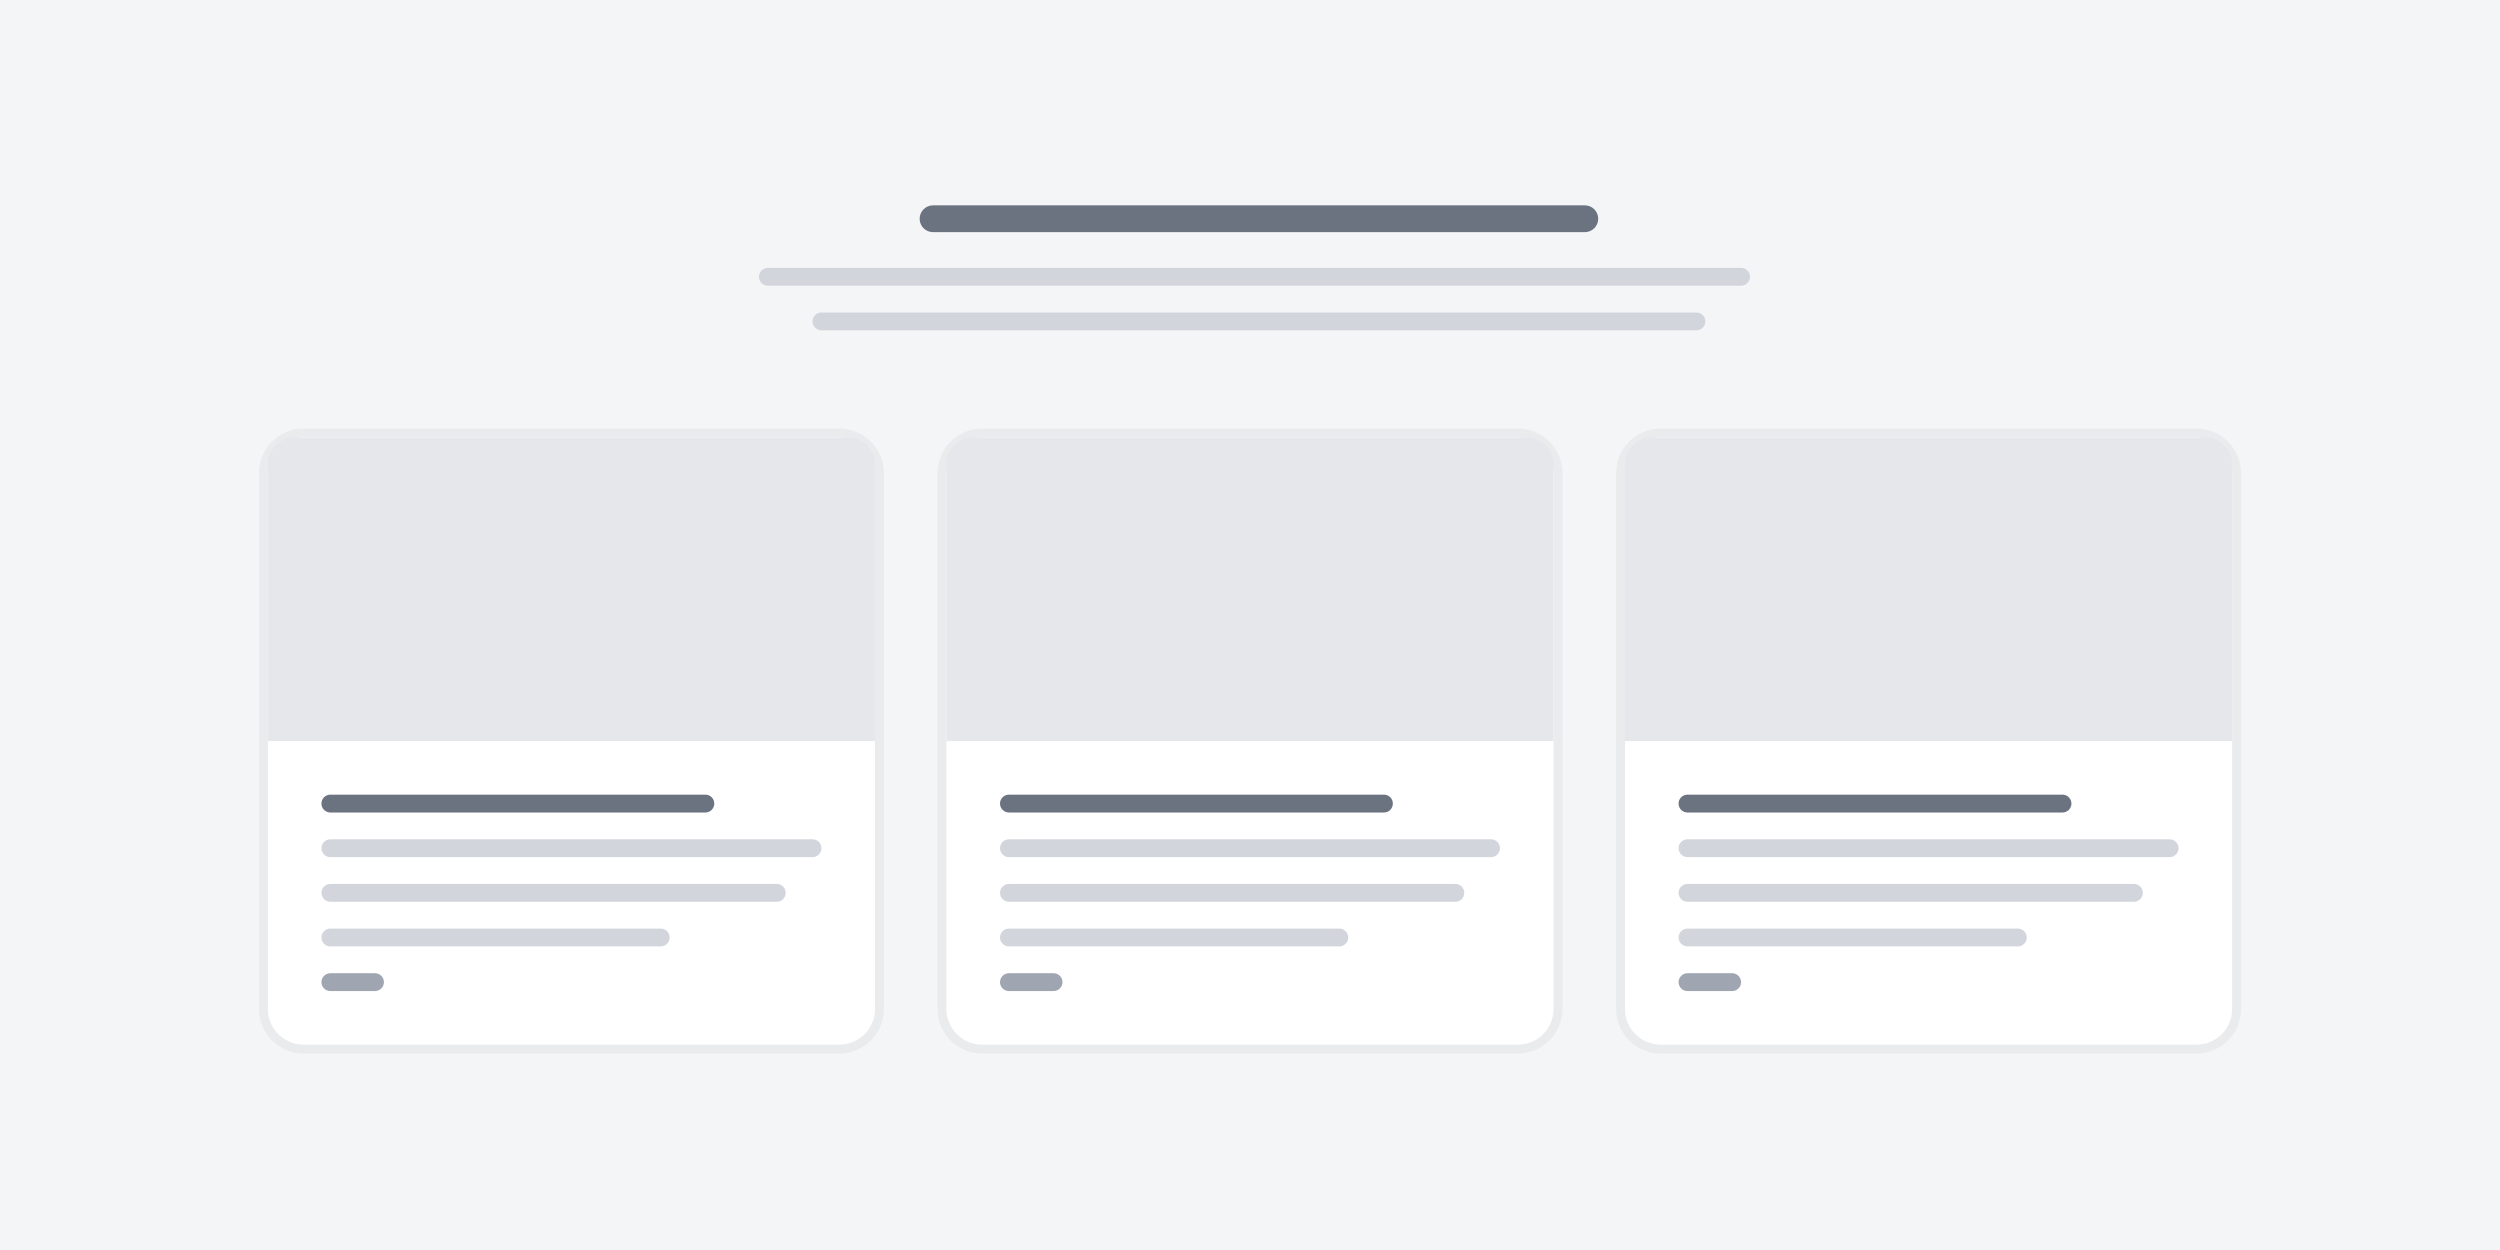
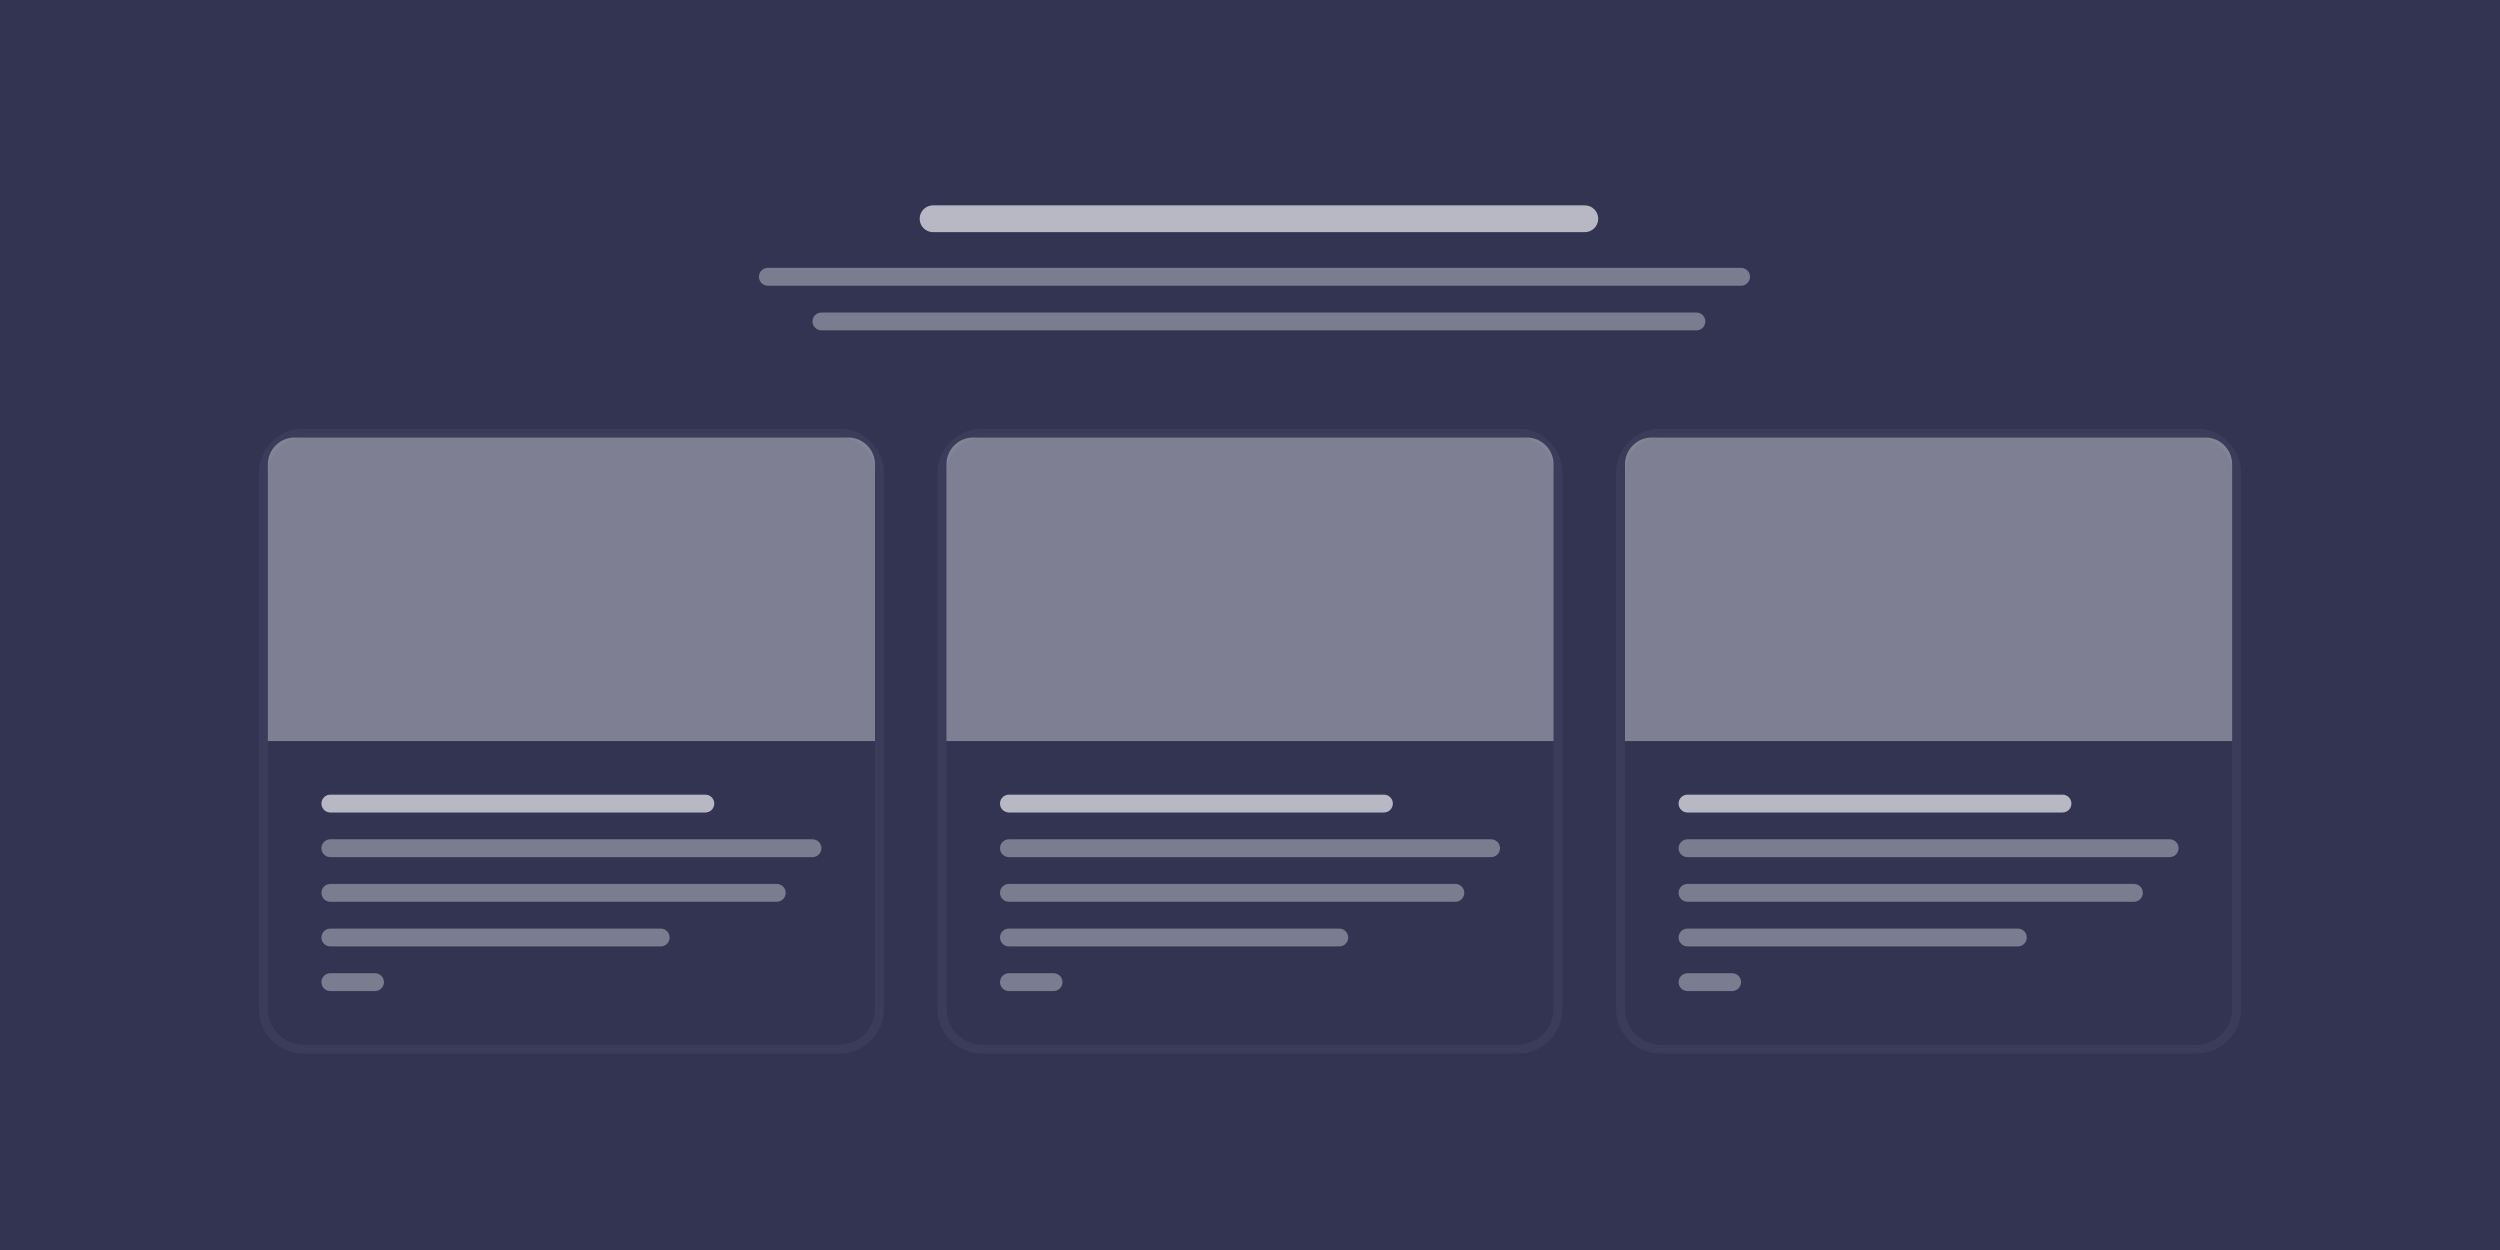
<svg xmlns="http://www.w3.org/2000/svg" width="280px" height="140px" viewBox="0 0 280 140" version="1.1">
  <g id="Page-1" stroke="none" stroke-width="1" fill="none" fill-rule="evenodd">
    <g id="Artboard" transform="translate(-463, -298)">
      <g id="blogPosts" transform="translate(463, 298)">
-         <rect id="Rectangle" fill="#FFFFFF" x="0" y="0" width="280" height="140" />
-         <rect id="Rectangle" fill="#F4F5F7" x="0" y="0" width="280" height="140" />
+         <rect id="Rectangle" fill="#323452" x="0" y="0" width="280" height="140" />
+         <rect id="Rectangle" fill="#323452" x="0" y="0" width="280" height="140" />
        <g id="Group" transform="translate(29, 48)">
-           <rect id="Rectangle" fill="#FFFFFF" x="1" y="1" width="68" height="68" rx="4" />
-           <rect id="Rectangle" stroke-opacity="0.04" stroke="#000000" x="0.5" y="0.5" width="69" height="69" rx="4.5" />
+           <rect id="Rectangle" fill="#323452" x="1" y="1" width="68" height="68" rx="4" />
+           <rect id="Rectangle" stroke-opacity="0.04" stroke="#FFFFFF" x="0.5" y="0.5" width="69" height="69" rx="4.5" />
        </g>
        <g id="Group" transform="translate(105, 48)">
-           <rect id="Rectangle" fill="#FFFFFF" x="1" y="1" width="68" height="68" rx="4" />
-           <rect id="Rectangle" stroke-opacity="0.04" stroke="#000000" x="0.5" y="0.5" width="69" height="69" rx="4.5" />
+           <rect id="Rectangle" fill="#323452" x="1" y="1" width="68" height="68" rx="4" />
+           <rect id="Rectangle" stroke-opacity="0.04" stroke="#FFFFFF" x="0.5" y="0.5" width="69" height="69" rx="4.5" />
        </g>
        <g id="Group" transform="translate(181, 48)">
-           <rect id="Rectangle" fill="#FFFFFF" x="1" y="1" width="68" height="68" rx="4" />
-           <rect id="Rectangle" stroke-opacity="0.04" stroke="#000000" x="0.5" y="0.5" width="69" height="69" rx="4.5" />
+           <rect id="Rectangle" fill="#323452" x="1" y="1" width="68" height="68" rx="4" />
+           <rect id="Rectangle" stroke-opacity="0.04" stroke="#FFFFFF" x="0.5" y="0.5" width="69" height="69" rx="4.5" />
        </g>
-         <rect id="Rectangle" fill="#6B7280" x="112" y="89" width="44" height="2" rx="1" />
-         <rect id="Rectangle" fill="#6B7280" x="188" y="89" width="44" height="2" rx="1" />
-         <rect id="Rectangle" fill="#D2D6DC" x="112" y="94" width="56" height="2" rx="1" />
-         <rect id="Rectangle" fill="#D2D6DC" x="188" y="94" width="56" height="2" rx="1" />
-         <rect id="Rectangle" fill="#D2D6DC" x="112" y="99" width="52" height="2" rx="1" />
-         <rect id="Rectangle" fill="#D2D6DC" x="188" y="99" width="52" height="2" rx="1" />
-         <rect id="Rectangle" fill="#D2D6DC" x="112" y="104" width="39" height="2" rx="1" />
-         <rect id="Rectangle" fill="#D2D6DC" x="188" y="104" width="39" height="2" rx="1" />
-         <rect id="Rectangle" fill="#9FA6B2" x="112" y="109" width="7" height="2" rx="1" />
-         <rect id="Rectangle" fill="#9FA6B2" x="188" y="109" width="7" height="2" rx="1" />
-         <path d="M30,52 C30,50.343 31.343,49 33,49 L95,49 C96.657,49 98,50.343 98,52 L98,83 L30,83 L30,52 Z" id="Path" fill="#E5E7EB" />
-         <path d="M106,52 C106,50.343 107.343,49 109,49 L171,49 C172.657,49 174,50.343 174,52 L174,83 L106,83 L106,52 Z" id="Path" fill="#E5E7EB" />
-         <path d="M182,52 C182,50.343 183.343,49 185,49 L247,49 C248.657,49 250,50.343 250,52 L250,83 L182,83 L182,52 Z" id="Path" fill="#E5E7EB" />
-         <rect id="Rectangle" fill="#6B7280" x="36" y="89" width="44" height="2" rx="1" />
-         <rect id="Rectangle" fill="#D2D6DC" x="36" y="94" width="56" height="2" rx="1" />
-         <rect id="Rectangle" fill="#D2D6DC" x="36" y="99" width="52" height="2" rx="1" />
-         <rect id="Rectangle" fill="#D2D6DC" x="36" y="104" width="39" height="2" rx="1" />
-         <rect id="Rectangle" fill="#9FA6B2" x="36" y="109" width="7" height="2" rx="1" />
-         <rect id="Rectangle" fill="#6B7280" x="103" y="23" width="76" height="3" rx="1.5" />
-         <rect id="Rectangle" fill="#D2D6DC" x="85" y="30" width="111" height="2" rx="1" />
-         <rect id="Rectangle" fill="#D2D6DC" x="91" y="35" width="100" height="2" rx="1" />
+         <rect id="Rectangle" fill-opacity="0.652" fill="#FFFFFF" x="112" y="89" width="44" height="2" rx="1" />
+         <rect id="Rectangle" fill-opacity="0.652" fill="#FFFFFF" x="188" y="89" width="44" height="2" rx="1" />
+         <rect id="Rectangle" fill-opacity="0.354" fill="#FFFFFF" x="112" y="94" width="56" height="2" rx="1" />
+         <rect id="Rectangle" fill-opacity="0.354" fill="#FFFFFF" x="188" y="94" width="56" height="2" rx="1" />
+         <rect id="Rectangle" fill-opacity="0.354" fill="#FFFFFF" x="112" y="99" width="52" height="2" rx="1" />
+         <rect id="Rectangle" fill-opacity="0.354" fill="#FFFFFF" x="188" y="99" width="52" height="2" rx="1" />
+         <rect id="Rectangle" fill-opacity="0.354" fill="#FFFFFF" x="112" y="104" width="39" height="2" rx="1" />
+         <rect id="Rectangle" fill-opacity="0.354" fill="#FFFFFF" x="188" y="104" width="39" height="2" rx="1" />
+         <rect id="Rectangle" fill-opacity="0.354" fill="#FFFFFF" x="112" y="109" width="7" height="2" rx="1" />
+         <rect id="Rectangle" fill-opacity="0.354" fill="#FFFFFF" x="188" y="109" width="7" height="2" rx="1" />
+         <path d="M30,52 C30,50.343 31.343,49 33,49 L95,49 C96.657,49 98,50.343 98,52 L98,83 L30,83 L30,52 Z" id="Path" fill-opacity="0.371" fill="#FFFFFF" />
+         <path d="M106,52 C106,50.343 107.343,49 109,49 L171,49 C172.657,49 174,50.343 174,52 L174,83 L106,83 L106,52 Z" id="Path" fill-opacity="0.371" fill="#FFFFFF" />
+         <path d="M182,52 C182,50.343 183.343,49 185,49 L247,49 C248.657,49 250,50.343 250,52 L250,83 L182,83 L182,52 Z" id="Path" fill-opacity="0.371" fill="#FFFFFF" />
+         <rect id="Rectangle" fill-opacity="0.652" fill="#FFFFFF" x="36" y="89" width="44" height="2" rx="1" />
+         <rect id="Rectangle" fill-opacity="0.354" fill="#FFFFFF" x="36" y="94" width="56" height="2" rx="1" />
+         <rect id="Rectangle" fill-opacity="0.354" fill="#FFFFFF" x="36" y="99" width="52" height="2" rx="1" />
+         <rect id="Rectangle" fill-opacity="0.354" fill="#FFFFFF" x="36" y="104" width="39" height="2" rx="1" />
+         <rect id="Rectangle" fill-opacity="0.354" fill="#FFFFFF" x="36" y="109" width="7" height="2" rx="1" />
+         <rect id="Rectangle" fill-opacity="0.652" fill="#FFFFFF" x="103" y="23" width="76" height="3" rx="1.5" />
+         <rect id="Rectangle" fill-opacity="0.354" fill="#FFFFFF" x="85" y="30" width="111" height="2" rx="1" />
+         <rect id="Rectangle" fill-opacity="0.354" fill="#FFFFFF" x="91" y="35" width="100" height="2" rx="1" />
      </g>
    </g>
  </g>
</svg>
